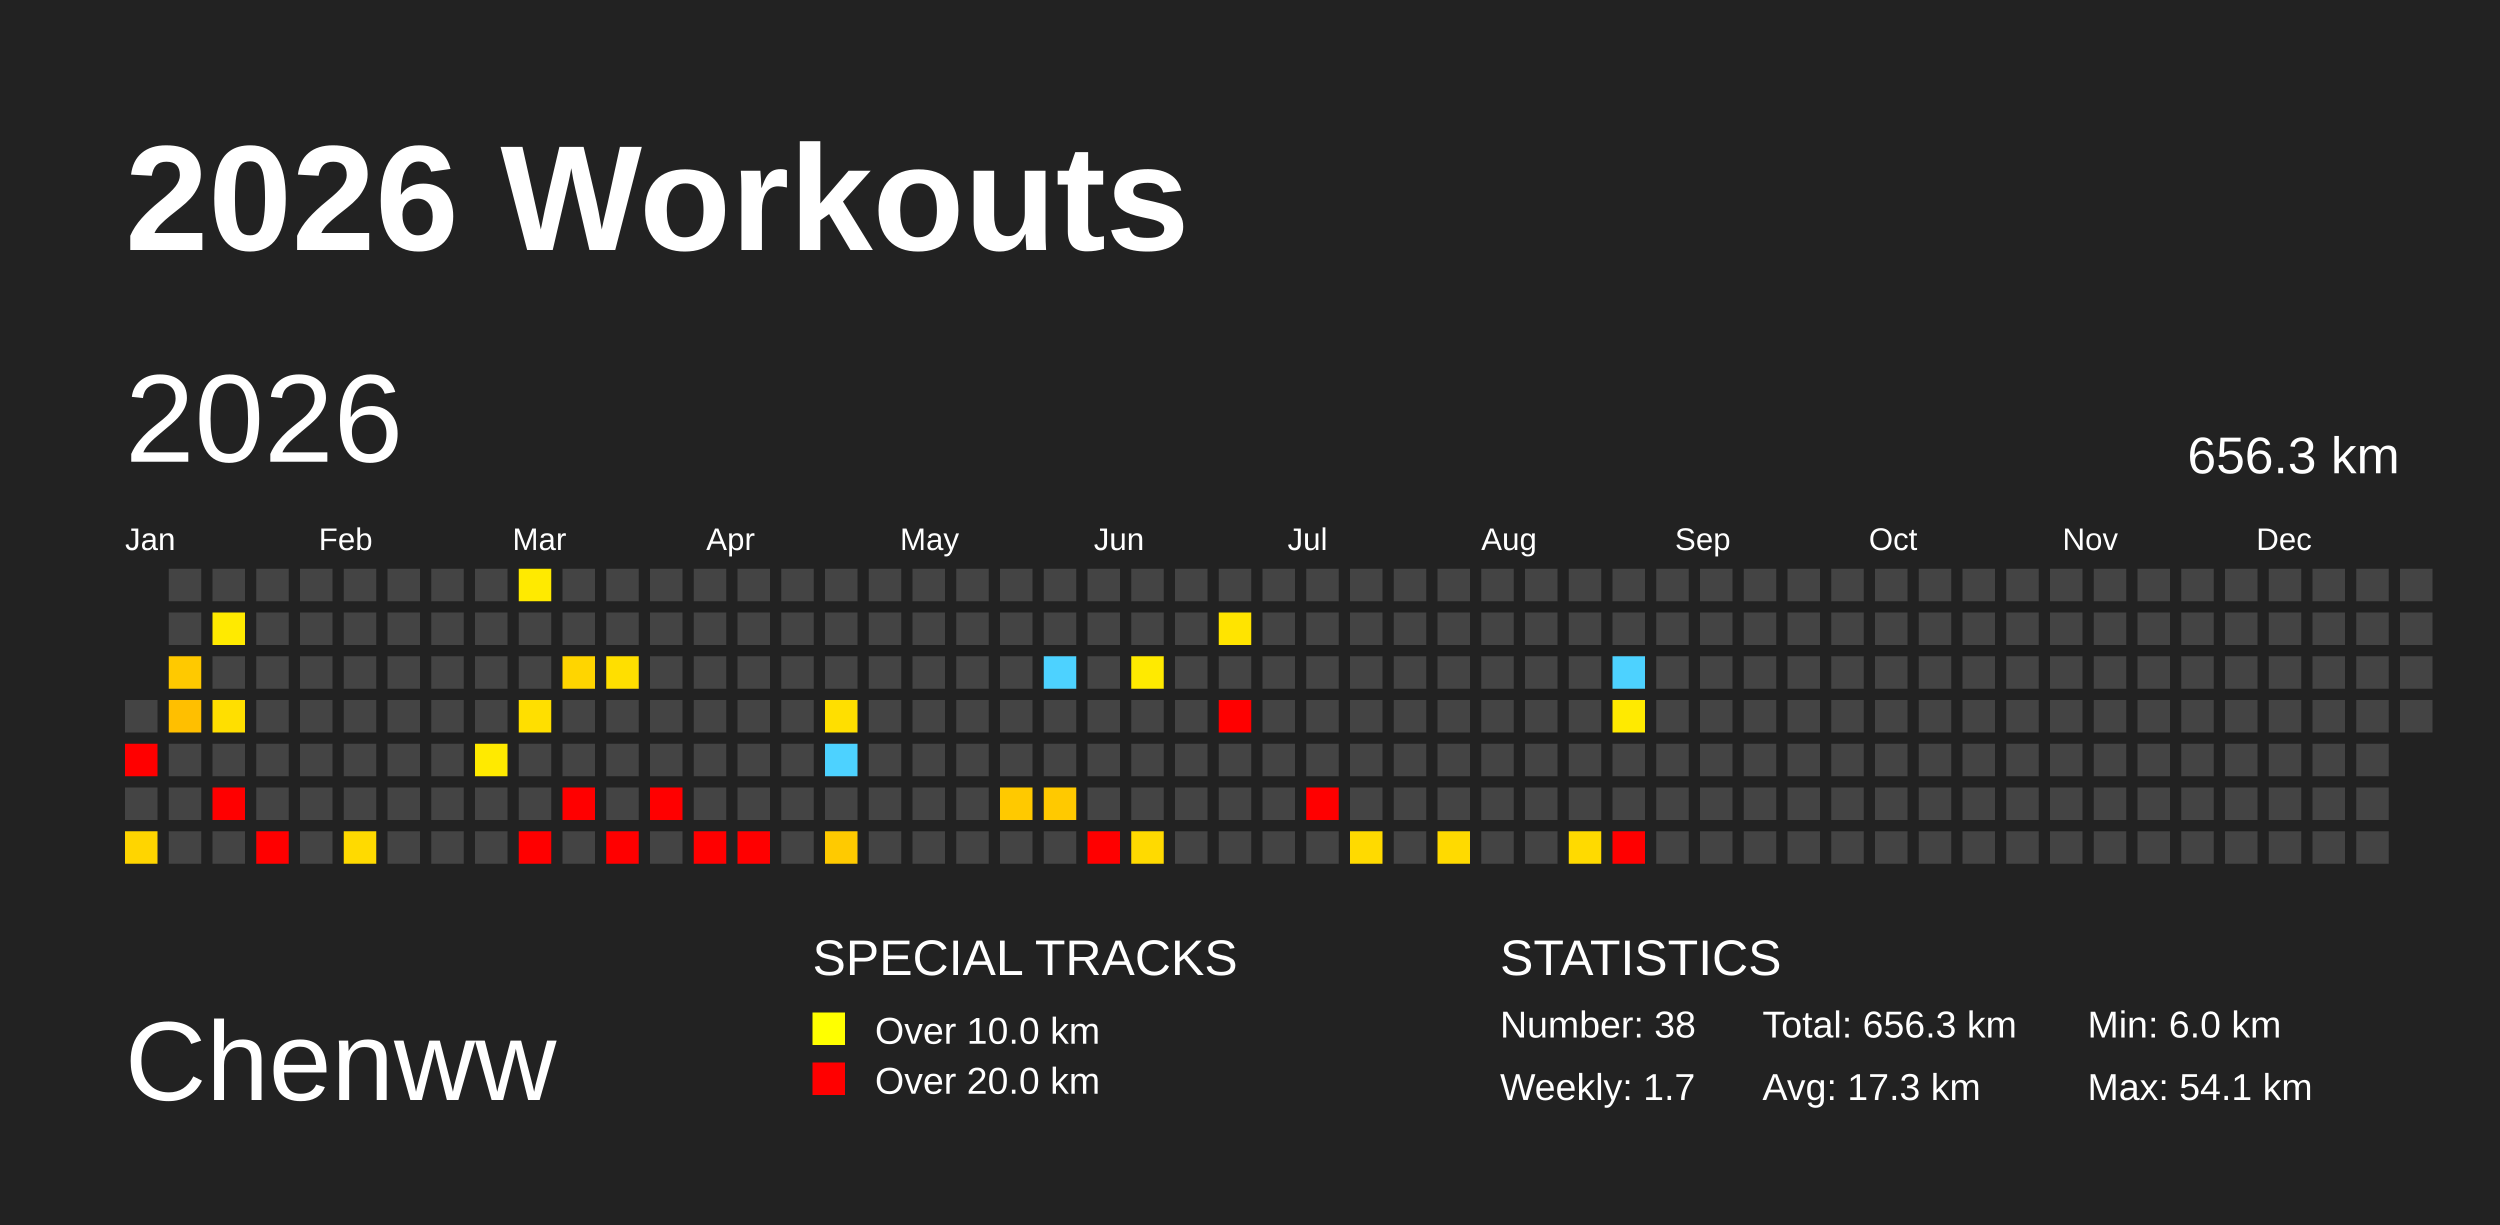
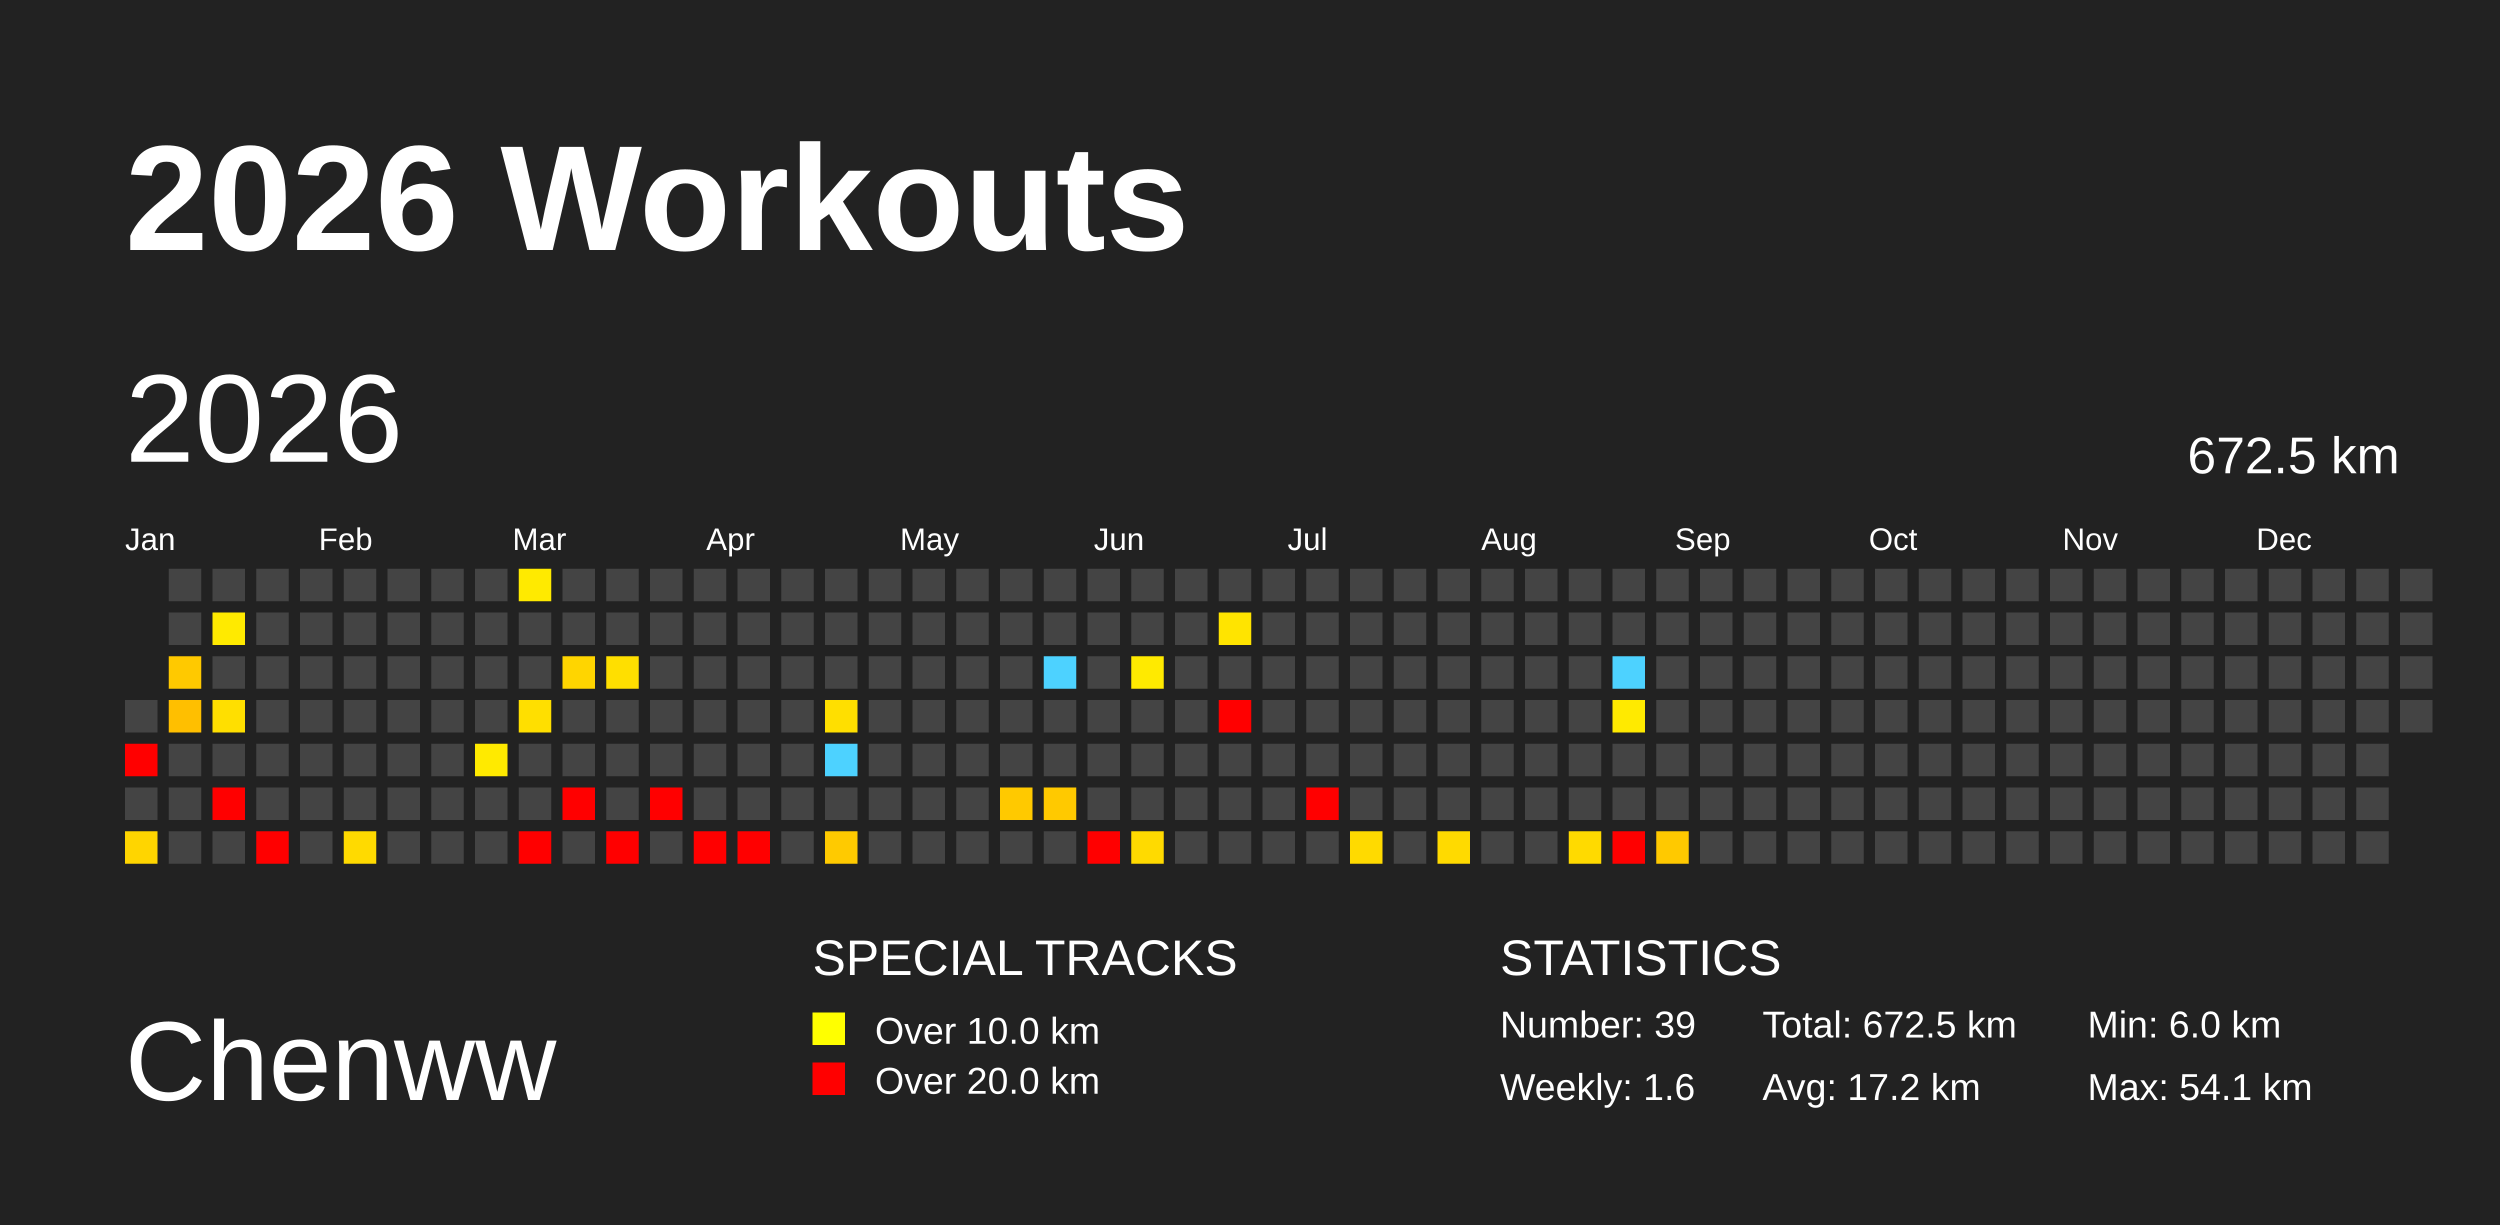
<svg xmlns="http://www.w3.org/2000/svg" baseProfile="full" height="98mm" version="1.1" viewBox="0,0,200,98" width="200mm">
  <defs />
  <rect fill="#222222" height="98" width="200" x="0" y="0" />
  <text fill="#FFFFFF" style="font-size:12px; font-family:Arial; font-weight:bold;" x="10" y="20">2026 Workouts</text>
  <text fill="#FFFFFF" style="font-size:9px; font-family:Arial" x="10" y="88">Chenww</text>
  <text fill="#FFFFFF" style="font-size:4px; font-family:Arial" x="65" y="78">SPECIAL TRACKS</text>
  <rect fill="yellow" height="2.6" width="2.6" x="65" y="81" />
  <text fill="#FFFFFF" style="font-size:3px; font-family:Arial" x="70" y="83.5">Over 10.0 km</text>
  <rect fill="red" height="2.6" width="2.6" x="65" y="85" />
  <text fill="#FFFFFF" style="font-size:3px; font-family:Arial" x="70" y="87.5">Over 20.0 km</text>
  <text fill="#FFFFFF" style="font-size:4px; font-family:Arial" x="120" y="78">STATISTICS</text>
-   <text fill="#FFFFFF" style="font-size:3px; font-family:Arial" x="120" y="83">Number: 38</text>
-   <text fill="#FFFFFF" style="font-size:3px; font-family:Arial" x="120" y="88">Weekly: 1.7</text>
-   <text fill="#FFFFFF" style="font-size:3px; font-family:Arial" x="141" y="83">Total: 656.3 km</text>
-   <text fill="#FFFFFF" style="font-size:3px; font-family:Arial" x="141" y="88">Avg: 17.3 km</text>
+   <text fill="#FFFFFF" style="font-size:3px; font-family:Arial" x="120" y="83">Number: 39</text>
+   <text fill="#FFFFFF" style="font-size:3px; font-family:Arial" x="120" y="88">Weekly: 1.6</text>
+   <text fill="#FFFFFF" style="font-size:3px; font-family:Arial" x="141" y="83">Total: 672.5 km</text>
+   <text fill="#FFFFFF" style="font-size:3px; font-family:Arial" x="141" y="88">Avg: 17.2 km</text>
  <text fill="#FFFFFF" style="font-size:3px; font-family:Arial" x="167" y="83">Min: 6.0 km</text>
  <text fill="#FFFFFF" style="font-size:3px; font-family:Arial" x="167" y="88">Max: 54.1 km</text>
  <text dominant-baseline="hanging" fill="#FFFFFF" style="font-size:10.0px; font-family:Arial;" x="10" y="30">2026</text>
-   <text dominant-baseline="hanging" fill="#FFFFFF" style="font-size:4.125px; font-family:Arial;" x="175" y="35">656.3 km</text>
+   <text dominant-baseline="hanging" fill="#FFFFFF" style="font-size:4.125px; font-family:Arial;" x="175" y="35">672.5 km</text>
  <text fill="#FFFFFF" style="font-size:2.5px; font-family:Arial" x="10.0" y="44">Jan</text>
  <text fill="#FFFFFF" style="font-size:2.5px; font-family:Arial" x="25.5" y="44">Feb</text>
  <text fill="#FFFFFF" style="font-size:2.5px; font-family:Arial" x="41.0" y="44">Mar</text>
  <text fill="#FFFFFF" style="font-size:2.5px; font-family:Arial" x="56.5" y="44">Apr</text>
  <text fill="#FFFFFF" style="font-size:2.5px; font-family:Arial" x="72.0" y="44">May</text>
  <text fill="#FFFFFF" style="font-size:2.5px; font-family:Arial" x="87.5" y="44">Jun</text>
  <text fill="#FFFFFF" style="font-size:2.5px; font-family:Arial" x="103.0" y="44">Jul</text>
  <text fill="#FFFFFF" style="font-size:2.5px; font-family:Arial" x="118.5" y="44">Aug</text>
  <text fill="#FFFFFF" style="font-size:2.5px; font-family:Arial" x="134.0" y="44">Sep</text>
  <text fill="#FFFFFF" style="font-size:2.5px; font-family:Arial" x="149.5" y="44">Oct</text>
  <text fill="#FFFFFF" style="font-size:2.5px; font-family:Arial" x="165.0" y="44">Nov</text>
  <text fill="#FFFFFF" style="font-size:2.5px; font-family:Arial" x="180.5" y="44">Dec</text>
  <rect fill="#444444" height="2.6" width="2.6" x="10.0" y="56.0" />
  <rect fill="red" height="2.6" width="2.6" x="10.0" y="59.5" />
  <rect fill="#444444" height="2.6" width="2.6" x="10.0" y="63.0" />
  <rect fill="#ffd500" height="2.6" width="2.6" x="10.0" y="66.5" />
  <rect fill="#444444" height="2.6" width="2.6" x="13.5" y="45.5" />
  <rect fill="#444444" height="2.6" width="2.6" x="13.5" y="49.0" />
  <rect fill="#ffc900" height="2.6" width="2.6" x="13.5" y="52.5" />
  <rect fill="#ffbf00" height="2.6" width="2.6" x="13.5" y="56.0" />
  <rect fill="#444444" height="2.6" width="2.6" x="13.5" y="59.5" />
  <rect fill="#444444" height="2.6" width="2.6" x="13.5" y="63.0" />
  <rect fill="#444444" height="2.6" width="2.6" x="13.5" y="66.5" />
  <rect fill="#444444" height="2.6" width="2.6" x="17.0" y="45.5" />
  <rect fill="#ffea00" height="2.6" width="2.6" x="17.0" y="49.0" />
  <rect fill="#444444" height="2.6" width="2.6" x="17.0" y="52.5" />
  <rect fill="#ffdf00" height="2.6" width="2.6" x="17.0" y="56.0" />
  <rect fill="#444444" height="2.6" width="2.6" x="17.0" y="59.5" />
  <rect fill="red" height="2.6" width="2.6" x="17.0" y="63.0" />
  <rect fill="#444444" height="2.6" width="2.6" x="17.0" y="66.5" />
  <rect fill="#444444" height="2.6" width="2.6" x="20.5" y="45.5" />
  <rect fill="#444444" height="2.6" width="2.6" x="20.5" y="49.0" />
  <rect fill="#444444" height="2.6" width="2.6" x="20.5" y="52.5" />
  <rect fill="#444444" height="2.6" width="2.6" x="20.5" y="56.0" />
  <rect fill="#444444" height="2.6" width="2.6" x="20.5" y="59.5" />
  <rect fill="#444444" height="2.6" width="2.6" x="20.5" y="63.0" />
  <rect fill="red" height="2.6" width="2.6" x="20.5" y="66.5" />
  <rect fill="#444444" height="2.6" width="2.6" x="24.0" y="45.5" />
  <rect fill="#444444" height="2.6" width="2.6" x="24.0" y="49.0" />
  <rect fill="#444444" height="2.6" width="2.6" x="24.0" y="52.5" />
  <rect fill="#444444" height="2.6" width="2.6" x="24.0" y="56.0" />
  <rect fill="#444444" height="2.6" width="2.6" x="24.0" y="59.5" />
  <rect fill="#444444" height="2.6" width="2.6" x="24.0" y="63.0" />
  <rect fill="#444444" height="2.6" width="2.6" x="24.0" y="66.5" />
  <rect fill="#444444" height="2.6" width="2.6" x="27.5" y="45.5" />
  <rect fill="#444444" height="2.6" width="2.6" x="27.5" y="49.0" />
  <rect fill="#444444" height="2.6" width="2.6" x="27.5" y="52.5" />
  <rect fill="#444444" height="2.6" width="2.6" x="27.5" y="56.0" />
  <rect fill="#444444" height="2.6" width="2.6" x="27.5" y="59.5" />
  <rect fill="#444444" height="2.6" width="2.6" x="27.5" y="63.0" />
  <rect fill="#ffda00" height="2.6" width="2.6" x="27.5" y="66.5" />
  <rect fill="#444444" height="2.6" width="2.6" x="31.0" y="45.5" />
  <rect fill="#444444" height="2.6" width="2.6" x="31.0" y="49.0" />
  <rect fill="#444444" height="2.6" width="2.6" x="31.0" y="52.5" />
  <rect fill="#444444" height="2.6" width="2.6" x="31.0" y="56.0" />
  <rect fill="#444444" height="2.6" width="2.6" x="31.0" y="59.5" />
  <rect fill="#444444" height="2.6" width="2.6" x="31.0" y="63.0" />
  <rect fill="#444444" height="2.6" width="2.6" x="31.0" y="66.5" />
  <rect fill="#444444" height="2.6" width="2.6" x="34.5" y="45.5" />
  <rect fill="#444444" height="2.6" width="2.6" x="34.5" y="49.0" />
  <rect fill="#444444" height="2.6" width="2.6" x="34.5" y="52.5" />
  <rect fill="#444444" height="2.6" width="2.6" x="34.5" y="56.0" />
  <rect fill="#444444" height="2.6" width="2.6" x="34.5" y="59.5" />
  <rect fill="#444444" height="2.6" width="2.6" x="34.5" y="63.0" />
  <rect fill="#444444" height="2.6" width="2.6" x="34.5" y="66.5" />
  <rect fill="#444444" height="2.6" width="2.6" x="38.0" y="45.5" />
  <rect fill="#444444" height="2.6" width="2.6" x="38.0" y="49.0" />
  <rect fill="#444444" height="2.6" width="2.6" x="38.0" y="52.5" />
  <rect fill="#444444" height="2.6" width="2.6" x="38.0" y="56.0" />
  <rect fill="#ffea00" height="2.6" width="2.6" x="38.0" y="59.5" />
  <rect fill="#444444" height="2.6" width="2.6" x="38.0" y="63.0" />
  <rect fill="#444444" height="2.6" width="2.6" x="38.0" y="66.5" />
  <rect fill="#ffea00" height="2.6" width="2.6" x="41.5" y="45.5" />
  <rect fill="#444444" height="2.6" width="2.6" x="41.5" y="49.0" />
  <rect fill="#444444" height="2.6" width="2.6" x="41.5" y="52.5" />
  <rect fill="#ffdf00" height="2.6" width="2.6" x="41.5" y="56.0" />
  <rect fill="#444444" height="2.6" width="2.6" x="41.5" y="59.5" />
  <rect fill="#444444" height="2.6" width="2.6" x="41.5" y="63.0" />
  <rect fill="red" height="2.6" width="2.6" x="41.5" y="66.5" />
  <rect fill="#444444" height="2.6" width="2.6" x="45.0" y="45.5" />
  <rect fill="#444444" height="2.6" width="2.6" x="45.0" y="49.0" />
  <rect fill="#ffd500" height="2.6" width="2.6" x="45.0" y="52.5" />
  <rect fill="#444444" height="2.6" width="2.6" x="45.0" y="56.0" />
  <rect fill="#444444" height="2.6" width="2.6" x="45.0" y="59.5" />
  <rect fill="red" height="2.6" width="2.6" x="45.0" y="63.0" />
  <rect fill="#444444" height="2.6" width="2.6" x="45.0" y="66.5" />
  <rect fill="#444444" height="2.6" width="2.6" x="48.5" y="45.5" />
  <rect fill="#444444" height="2.6" width="2.6" x="48.5" y="49.0" />
  <rect fill="#ffdf00" height="2.6" width="2.6" x="48.5" y="52.5" />
  <rect fill="#444444" height="2.6" width="2.6" x="48.5" y="56.0" />
  <rect fill="#444444" height="2.6" width="2.6" x="48.5" y="59.5" />
  <rect fill="#444444" height="2.6" width="2.6" x="48.5" y="63.0" />
  <rect fill="red" height="2.6" width="2.6" x="48.5" y="66.5" />
  <rect fill="#444444" height="2.6" width="2.6" x="52.0" y="45.5" />
  <rect fill="#444444" height="2.6" width="2.6" x="52.0" y="49.0" />
  <rect fill="#444444" height="2.6" width="2.6" x="52.0" y="52.5" />
  <rect fill="#444444" height="2.6" width="2.6" x="52.0" y="56.0" />
  <rect fill="#444444" height="2.6" width="2.6" x="52.0" y="59.5" />
  <rect fill="red" height="2.6" width="2.6" x="52.0" y="63.0" />
  <rect fill="#444444" height="2.6" width="2.6" x="52.0" y="66.5" />
  <rect fill="#444444" height="2.6" width="2.6" x="55.5" y="45.5" />
  <rect fill="#444444" height="2.6" width="2.6" x="55.5" y="49.0" />
  <rect fill="#444444" height="2.6" width="2.6" x="55.5" y="52.5" />
  <rect fill="#444444" height="2.6" width="2.6" x="55.5" y="56.0" />
  <rect fill="#444444" height="2.6" width="2.6" x="55.5" y="59.5" />
  <rect fill="#444444" height="2.6" width="2.6" x="55.5" y="63.0" />
  <rect fill="red" height="2.6" width="2.6" x="55.5" y="66.5" />
  <rect fill="#444444" height="2.6" width="2.6" x="59.0" y="45.5" />
  <rect fill="#444444" height="2.6" width="2.6" x="59.0" y="49.0" />
  <rect fill="#444444" height="2.6" width="2.6" x="59.0" y="52.5" />
  <rect fill="#444444" height="2.6" width="2.6" x="59.0" y="56.0" />
  <rect fill="#444444" height="2.6" width="2.6" x="59.0" y="59.5" />
  <rect fill="#444444" height="2.6" width="2.6" x="59.0" y="63.0" />
  <rect fill="red" height="2.6" width="2.6" x="59.0" y="66.5" />
  <rect fill="#444444" height="2.6" width="2.6" x="62.5" y="45.5" />
  <rect fill="#444444" height="2.6" width="2.6" x="62.5" y="49.0" />
  <rect fill="#444444" height="2.6" width="2.6" x="62.5" y="52.5" />
  <rect fill="#444444" height="2.6" width="2.6" x="62.5" y="56.0" />
  <rect fill="#444444" height="2.6" width="2.6" x="62.5" y="59.5" />
  <rect fill="#444444" height="2.6" width="2.6" x="62.5" y="63.0" />
  <rect fill="#444444" height="2.6" width="2.6" x="62.5" y="66.5" />
  <rect fill="#444444" height="2.6" width="2.6" x="66.0" y="45.5" />
  <rect fill="#444444" height="2.6" width="2.6" x="66.0" y="49.0" />
  <rect fill="#444444" height="2.6" width="2.6" x="66.0" y="52.5" />
  <rect fill="#ffdf00" height="2.6" width="2.6" x="66.0" y="56.0" />
  <rect fill="#4dd2ff" height="2.6" width="2.6" x="66.0" y="59.5" />
  <rect fill="#444444" height="2.6" width="2.6" x="66.0" y="63.0" />
  <rect fill="#ffca00" height="2.6" width="2.6" x="66.0" y="66.5" />
  <rect fill="#444444" height="2.6" width="2.6" x="69.5" y="45.5" />
  <rect fill="#444444" height="2.6" width="2.6" x="69.5" y="49.0" />
  <rect fill="#444444" height="2.6" width="2.6" x="69.5" y="52.5" />
  <rect fill="#444444" height="2.6" width="2.6" x="69.5" y="56.0" />
  <rect fill="#444444" height="2.6" width="2.6" x="69.5" y="59.5" />
  <rect fill="#444444" height="2.6" width="2.6" x="69.5" y="63.0" />
  <rect fill="#444444" height="2.6" width="2.6" x="69.5" y="66.5" />
  <rect fill="#444444" height="2.6" width="2.6" x="73.0" y="45.5" />
  <rect fill="#444444" height="2.6" width="2.6" x="73.0" y="49.0" />
  <rect fill="#444444" height="2.6" width="2.6" x="73.0" y="52.5" />
  <rect fill="#444444" height="2.6" width="2.6" x="73.0" y="56.0" />
  <rect fill="#444444" height="2.6" width="2.6" x="73.0" y="59.5" />
  <rect fill="#444444" height="2.6" width="2.6" x="73.0" y="63.0" />
  <rect fill="#444444" height="2.6" width="2.6" x="73.0" y="66.5" />
  <rect fill="#444444" height="2.6" width="2.6" x="76.5" y="45.5" />
  <rect fill="#444444" height="2.6" width="2.6" x="76.5" y="49.0" />
  <rect fill="#444444" height="2.6" width="2.6" x="76.5" y="52.5" />
  <rect fill="#444444" height="2.6" width="2.6" x="76.5" y="56.0" />
  <rect fill="#444444" height="2.6" width="2.6" x="76.5" y="59.5" />
  <rect fill="#444444" height="2.6" width="2.6" x="76.5" y="63.0" />
  <rect fill="#444444" height="2.6" width="2.6" x="76.5" y="66.5" />
  <rect fill="#444444" height="2.6" width="2.6" x="80.0" y="45.5" />
  <rect fill="#444444" height="2.6" width="2.6" x="80.0" y="49.0" />
  <rect fill="#444444" height="2.6" width="2.6" x="80.0" y="52.5" />
  <rect fill="#444444" height="2.6" width="2.6" x="80.0" y="56.0" />
  <rect fill="#444444" height="2.6" width="2.6" x="80.0" y="59.5" />
  <rect fill="#ffc900" height="2.6" width="2.6" x="80.0" y="63.0" />
  <rect fill="#444444" height="2.6" width="2.6" x="80.0" y="66.5" />
  <rect fill="#444444" height="2.6" width="2.6" x="83.5" y="45.5" />
  <rect fill="#444444" height="2.6" width="2.6" x="83.5" y="49.0" />
  <rect fill="#4dd2ff" height="2.6" width="2.6" x="83.5" y="52.5" />
  <rect fill="#444444" height="2.6" width="2.6" x="83.5" y="56.0" />
  <rect fill="#444444" height="2.6" width="2.6" x="83.5" y="59.5" />
  <rect fill="#ffc900" height="2.6" width="2.6" x="83.5" y="63.0" />
  <rect fill="#444444" height="2.6" width="2.6" x="83.5" y="66.5" />
  <rect fill="#444444" height="2.6" width="2.6" x="87.0" y="45.5" />
  <rect fill="#444444" height="2.6" width="2.6" x="87.0" y="49.0" />
  <rect fill="#444444" height="2.6" width="2.6" x="87.0" y="52.5" />
  <rect fill="#444444" height="2.6" width="2.6" x="87.0" y="56.0" />
  <rect fill="#444444" height="2.6" width="2.6" x="87.0" y="59.5" />
  <rect fill="#444444" height="2.6" width="2.6" x="87.0" y="63.0" />
  <rect fill="red" height="2.6" width="2.6" x="87.0" y="66.5" />
  <rect fill="#444444" height="2.6" width="2.6" x="90.5" y="45.5" />
  <rect fill="#444444" height="2.6" width="2.6" x="90.5" y="49.0" />
  <rect fill="#ffea00" height="2.6" width="2.6" x="90.5" y="52.5" />
  <rect fill="#444444" height="2.6" width="2.6" x="90.5" y="56.0" />
  <rect fill="#444444" height="2.6" width="2.6" x="90.5" y="59.5" />
  <rect fill="#444444" height="2.6" width="2.6" x="90.5" y="63.0" />
  <rect fill="#ffda00" height="2.6" width="2.6" x="90.5" y="66.5" />
  <rect fill="#444444" height="2.6" width="2.6" x="94.0" y="45.5" />
  <rect fill="#444444" height="2.6" width="2.6" x="94.0" y="49.0" />
  <rect fill="#444444" height="2.6" width="2.6" x="94.0" y="52.5" />
  <rect fill="#444444" height="2.6" width="2.6" x="94.0" y="56.0" />
  <rect fill="#444444" height="2.6" width="2.6" x="94.0" y="59.5" />
  <rect fill="#444444" height="2.6" width="2.6" x="94.0" y="63.0" />
  <rect fill="#444444" height="2.6" width="2.6" x="94.0" y="66.5" />
  <rect fill="#444444" height="2.6" width="2.6" x="97.5" y="45.5" />
  <rect fill="#ffe400" height="2.6" width="2.6" x="97.5" y="49.0" />
  <rect fill="#444444" height="2.6" width="2.6" x="97.5" y="52.5" />
  <rect fill="red" height="2.6" width="2.6" x="97.5" y="56.0" />
  <rect fill="#444444" height="2.6" width="2.6" x="97.5" y="59.5" />
  <rect fill="#444444" height="2.6" width="2.6" x="97.5" y="63.0" />
  <rect fill="#444444" height="2.6" width="2.6" x="97.5" y="66.5" />
  <rect fill="#444444" height="2.6" width="2.6" x="101.0" y="45.5" />
  <rect fill="#444444" height="2.6" width="2.6" x="101.0" y="49.0" />
  <rect fill="#444444" height="2.6" width="2.6" x="101.0" y="52.5" />
  <rect fill="#444444" height="2.6" width="2.6" x="101.0" y="56.0" />
  <rect fill="#444444" height="2.6" width="2.6" x="101.0" y="59.5" />
  <rect fill="#444444" height="2.6" width="2.6" x="101.0" y="63.0" />
  <rect fill="#444444" height="2.6" width="2.6" x="101.0" y="66.5" />
  <rect fill="#444444" height="2.6" width="2.6" x="104.5" y="45.5" />
  <rect fill="#444444" height="2.6" width="2.6" x="104.5" y="49.0" />
  <rect fill="#444444" height="2.6" width="2.6" x="104.5" y="52.5" />
  <rect fill="#444444" height="2.6" width="2.6" x="104.5" y="56.0" />
  <rect fill="#444444" height="2.6" width="2.6" x="104.5" y="59.5" />
  <rect fill="red" height="2.6" width="2.6" x="104.5" y="63.0" />
  <rect fill="#444444" height="2.6" width="2.6" x="104.5" y="66.5" />
  <rect fill="#444444" height="2.6" width="2.6" x="108.0" y="45.5" />
  <rect fill="#444444" height="2.6" width="2.6" x="108.0" y="49.0" />
  <rect fill="#444444" height="2.6" width="2.6" x="108.0" y="52.5" />
  <rect fill="#444444" height="2.6" width="2.6" x="108.0" y="56.0" />
  <rect fill="#444444" height="2.6" width="2.6" x="108.0" y="59.5" />
  <rect fill="#444444" height="2.6" width="2.6" x="108.0" y="63.0" />
  <rect fill="#ffda00" height="2.6" width="2.6" x="108.0" y="66.5" />
  <rect fill="#444444" height="2.6" width="2.6" x="111.5" y="45.5" />
  <rect fill="#444444" height="2.6" width="2.6" x="111.5" y="49.0" />
  <rect fill="#444444" height="2.6" width="2.6" x="111.5" y="52.5" />
  <rect fill="#444444" height="2.6" width="2.6" x="111.5" y="56.0" />
  <rect fill="#444444" height="2.6" width="2.6" x="111.5" y="59.5" />
  <rect fill="#444444" height="2.6" width="2.6" x="111.5" y="63.0" />
  <rect fill="#444444" height="2.6" width="2.6" x="111.5" y="66.5" />
  <rect fill="#444444" height="2.6" width="2.6" x="115.0" y="45.5" />
  <rect fill="#444444" height="2.6" width="2.6" x="115.0" y="49.0" />
  <rect fill="#444444" height="2.6" width="2.6" x="115.0" y="52.5" />
  <rect fill="#444444" height="2.6" width="2.6" x="115.0" y="56.0" />
  <rect fill="#444444" height="2.6" width="2.6" x="115.0" y="59.5" />
  <rect fill="#444444" height="2.6" width="2.6" x="115.0" y="63.0" />
  <rect fill="#ffda00" height="2.6" width="2.6" x="115.0" y="66.5" />
  <rect fill="#444444" height="2.6" width="2.6" x="118.5" y="45.5" />
  <rect fill="#444444" height="2.6" width="2.6" x="118.5" y="49.0" />
  <rect fill="#444444" height="2.6" width="2.6" x="118.5" y="52.5" />
  <rect fill="#444444" height="2.6" width="2.6" x="118.5" y="56.0" />
  <rect fill="#444444" height="2.6" width="2.6" x="118.5" y="59.5" />
  <rect fill="#444444" height="2.6" width="2.6" x="118.5" y="63.0" />
  <rect fill="#444444" height="2.6" width="2.6" x="118.5" y="66.5" />
  <rect fill="#444444" height="2.6" width="2.6" x="122.0" y="45.5" />
  <rect fill="#444444" height="2.6" width="2.6" x="122.0" y="49.0" />
  <rect fill="#444444" height="2.6" width="2.6" x="122.0" y="52.5" />
  <rect fill="#444444" height="2.6" width="2.6" x="122.0" y="56.0" />
  <rect fill="#444444" height="2.6" width="2.6" x="122.0" y="59.5" />
  <rect fill="#444444" height="2.6" width="2.6" x="122.0" y="63.0" />
  <rect fill="#444444" height="2.6" width="2.6" x="122.0" y="66.5" />
  <rect fill="#444444" height="2.6" width="2.6" x="125.5" y="45.5" />
  <rect fill="#444444" height="2.6" width="2.6" x="125.5" y="49.0" />
  <rect fill="#444444" height="2.6" width="2.6" x="125.5" y="52.5" />
  <rect fill="#444444" height="2.6" width="2.6" x="125.5" y="56.0" />
  <rect fill="#444444" height="2.6" width="2.6" x="125.5" y="59.5" />
  <rect fill="#444444" height="2.6" width="2.6" x="125.5" y="63.0" />
  <rect fill="#ffda00" height="2.6" width="2.6" x="125.5" y="66.5" />
  <rect fill="#444444" height="2.6" width="2.6" x="129.0" y="45.5" />
  <rect fill="#444444" height="2.6" width="2.6" x="129.0" y="49.0" />
  <rect fill="#4dd2ff" height="2.6" width="2.6" x="129.0" y="52.5" />
  <rect fill="#ffea00" height="2.6" width="2.6" x="129.0" y="56.0" />
  <rect fill="#444444" height="2.6" width="2.6" x="129.0" y="59.5" />
  <rect fill="#444444" height="2.6" width="2.6" x="129.0" y="63.0" />
  <rect fill="red" height="2.6" width="2.6" x="129.0" y="66.5" />
  <rect fill="#444444" height="2.6" width="2.6" x="132.5" y="45.5" />
  <rect fill="#444444" height="2.6" width="2.6" x="132.5" y="49.0" />
  <rect fill="#444444" height="2.6" width="2.6" x="132.5" y="52.5" />
  <rect fill="#444444" height="2.6" width="2.6" x="132.5" y="56.0" />
  <rect fill="#444444" height="2.6" width="2.6" x="132.5" y="59.5" />
  <rect fill="#444444" height="2.6" width="2.6" x="132.5" y="63.0" />
-   <rect fill="#444444" height="2.6" width="2.6" x="132.5" y="66.5" />
+   <rect fill="#ffc900" height="2.6" width="2.6" x="132.5" y="66.5" />
  <rect fill="#444444" height="2.6" width="2.6" x="136.0" y="45.5" />
  <rect fill="#444444" height="2.6" width="2.6" x="136.0" y="49.0" />
  <rect fill="#444444" height="2.6" width="2.6" x="136.0" y="52.5" />
  <rect fill="#444444" height="2.6" width="2.6" x="136.0" y="56.0" />
  <rect fill="#444444" height="2.6" width="2.6" x="136.0" y="59.5" />
  <rect fill="#444444" height="2.6" width="2.6" x="136.0" y="63.0" />
  <rect fill="#444444" height="2.6" width="2.6" x="136.0" y="66.5" />
  <rect fill="#444444" height="2.6" width="2.6" x="139.5" y="45.5" />
  <rect fill="#444444" height="2.6" width="2.6" x="139.5" y="49.0" />
  <rect fill="#444444" height="2.6" width="2.6" x="139.5" y="52.5" />
  <rect fill="#444444" height="2.6" width="2.6" x="139.5" y="56.0" />
  <rect fill="#444444" height="2.6" width="2.6" x="139.5" y="59.5" />
  <rect fill="#444444" height="2.6" width="2.6" x="139.5" y="63.0" />
  <rect fill="#444444" height="2.6" width="2.6" x="139.5" y="66.5" />
  <rect fill="#444444" height="2.6" width="2.6" x="143.0" y="45.5" />
  <rect fill="#444444" height="2.6" width="2.6" x="143.0" y="49.0" />
  <rect fill="#444444" height="2.6" width="2.6" x="143.0" y="52.5" />
  <rect fill="#444444" height="2.6" width="2.6" x="143.0" y="56.0" />
  <rect fill="#444444" height="2.6" width="2.6" x="143.0" y="59.5" />
  <rect fill="#444444" height="2.6" width="2.6" x="143.0" y="63.0" />
  <rect fill="#444444" height="2.6" width="2.6" x="143.0" y="66.5" />
  <rect fill="#444444" height="2.6" width="2.6" x="146.5" y="45.5" />
  <rect fill="#444444" height="2.6" width="2.6" x="146.5" y="49.0" />
  <rect fill="#444444" height="2.6" width="2.6" x="146.5" y="52.5" />
  <rect fill="#444444" height="2.6" width="2.6" x="146.5" y="56.0" />
  <rect fill="#444444" height="2.6" width="2.6" x="146.5" y="59.5" />
  <rect fill="#444444" height="2.6" width="2.6" x="146.5" y="63.0" />
  <rect fill="#444444" height="2.6" width="2.6" x="146.5" y="66.5" />
  <rect fill="#444444" height="2.6" width="2.6" x="150.0" y="45.5" />
  <rect fill="#444444" height="2.6" width="2.6" x="150.0" y="49.0" />
  <rect fill="#444444" height="2.6" width="2.6" x="150.0" y="52.5" />
  <rect fill="#444444" height="2.6" width="2.6" x="150.0" y="56.0" />
  <rect fill="#444444" height="2.6" width="2.6" x="150.0" y="59.5" />
  <rect fill="#444444" height="2.6" width="2.6" x="150.0" y="63.0" />
  <rect fill="#444444" height="2.6" width="2.6" x="150.0" y="66.5" />
  <rect fill="#444444" height="2.6" width="2.6" x="153.5" y="45.5" />
  <rect fill="#444444" height="2.6" width="2.6" x="153.5" y="49.0" />
  <rect fill="#444444" height="2.6" width="2.6" x="153.5" y="52.5" />
  <rect fill="#444444" height="2.6" width="2.6" x="153.5" y="56.0" />
  <rect fill="#444444" height="2.6" width="2.6" x="153.5" y="59.5" />
  <rect fill="#444444" height="2.6" width="2.6" x="153.5" y="63.0" />
  <rect fill="#444444" height="2.6" width="2.6" x="153.5" y="66.5" />
  <rect fill="#444444" height="2.6" width="2.6" x="157.0" y="45.5" />
  <rect fill="#444444" height="2.6" width="2.6" x="157.0" y="49.0" />
  <rect fill="#444444" height="2.6" width="2.6" x="157.0" y="52.5" />
  <rect fill="#444444" height="2.6" width="2.6" x="157.0" y="56.0" />
  <rect fill="#444444" height="2.6" width="2.6" x="157.0" y="59.5" />
  <rect fill="#444444" height="2.6" width="2.6" x="157.0" y="63.0" />
  <rect fill="#444444" height="2.6" width="2.6" x="157.0" y="66.5" />
  <rect fill="#444444" height="2.6" width="2.6" x="160.5" y="45.5" />
  <rect fill="#444444" height="2.6" width="2.6" x="160.5" y="49.0" />
  <rect fill="#444444" height="2.6" width="2.6" x="160.5" y="52.5" />
  <rect fill="#444444" height="2.6" width="2.6" x="160.5" y="56.0" />
  <rect fill="#444444" height="2.6" width="2.6" x="160.5" y="59.5" />
  <rect fill="#444444" height="2.6" width="2.6" x="160.5" y="63.0" />
  <rect fill="#444444" height="2.6" width="2.6" x="160.5" y="66.5" />
  <rect fill="#444444" height="2.6" width="2.6" x="164.0" y="45.5" />
  <rect fill="#444444" height="2.6" width="2.6" x="164.0" y="49.0" />
  <rect fill="#444444" height="2.6" width="2.6" x="164.0" y="52.5" />
  <rect fill="#444444" height="2.6" width="2.6" x="164.0" y="56.0" />
  <rect fill="#444444" height="2.6" width="2.6" x="164.0" y="59.5" />
  <rect fill="#444444" height="2.6" width="2.6" x="164.0" y="63.0" />
  <rect fill="#444444" height="2.6" width="2.6" x="164.0" y="66.5" />
  <rect fill="#444444" height="2.6" width="2.6" x="167.5" y="45.5" />
  <rect fill="#444444" height="2.6" width="2.6" x="167.5" y="49.0" />
  <rect fill="#444444" height="2.6" width="2.6" x="167.5" y="52.5" />
  <rect fill="#444444" height="2.6" width="2.6" x="167.5" y="56.0" />
  <rect fill="#444444" height="2.6" width="2.6" x="167.5" y="59.5" />
  <rect fill="#444444" height="2.6" width="2.6" x="167.5" y="63.0" />
  <rect fill="#444444" height="2.6" width="2.6" x="167.5" y="66.5" />
  <rect fill="#444444" height="2.6" width="2.6" x="171.0" y="45.5" />
  <rect fill="#444444" height="2.6" width="2.6" x="171.0" y="49.0" />
  <rect fill="#444444" height="2.6" width="2.6" x="171.0" y="52.5" />
  <rect fill="#444444" height="2.6" width="2.6" x="171.0" y="56.0" />
  <rect fill="#444444" height="2.6" width="2.6" x="171.0" y="59.5" />
  <rect fill="#444444" height="2.6" width="2.6" x="171.0" y="63.0" />
  <rect fill="#444444" height="2.6" width="2.6" x="171.0" y="66.5" />
  <rect fill="#444444" height="2.6" width="2.6" x="174.5" y="45.5" />
  <rect fill="#444444" height="2.6" width="2.6" x="174.5" y="49.0" />
  <rect fill="#444444" height="2.6" width="2.6" x="174.5" y="52.5" />
  <rect fill="#444444" height="2.6" width="2.6" x="174.5" y="56.0" />
  <rect fill="#444444" height="2.6" width="2.6" x="174.5" y="59.5" />
  <rect fill="#444444" height="2.6" width="2.6" x="174.5" y="63.0" />
  <rect fill="#444444" height="2.6" width="2.6" x="174.5" y="66.5" />
  <rect fill="#444444" height="2.6" width="2.6" x="178.0" y="45.5" />
  <rect fill="#444444" height="2.6" width="2.6" x="178.0" y="49.0" />
  <rect fill="#444444" height="2.6" width="2.6" x="178.0" y="52.5" />
  <rect fill="#444444" height="2.6" width="2.6" x="178.0" y="56.0" />
  <rect fill="#444444" height="2.6" width="2.6" x="178.0" y="59.5" />
  <rect fill="#444444" height="2.6" width="2.6" x="178.0" y="63.0" />
  <rect fill="#444444" height="2.6" width="2.6" x="178.0" y="66.5" />
  <rect fill="#444444" height="2.6" width="2.6" x="181.5" y="45.5" />
  <rect fill="#444444" height="2.6" width="2.6" x="181.5" y="49.0" />
  <rect fill="#444444" height="2.6" width="2.6" x="181.5" y="52.5" />
  <rect fill="#444444" height="2.6" width="2.6" x="181.5" y="56.0" />
  <rect fill="#444444" height="2.6" width="2.6" x="181.5" y="59.5" />
  <rect fill="#444444" height="2.6" width="2.6" x="181.5" y="63.0" />
  <rect fill="#444444" height="2.6" width="2.6" x="181.5" y="66.5" />
  <rect fill="#444444" height="2.6" width="2.6" x="185.0" y="45.5" />
  <rect fill="#444444" height="2.6" width="2.6" x="185.0" y="49.0" />
  <rect fill="#444444" height="2.6" width="2.6" x="185.0" y="52.5" />
  <rect fill="#444444" height="2.6" width="2.6" x="185.0" y="56.0" />
  <rect fill="#444444" height="2.6" width="2.6" x="185.0" y="59.5" />
  <rect fill="#444444" height="2.6" width="2.6" x="185.0" y="63.0" />
  <rect fill="#444444" height="2.6" width="2.6" x="185.0" y="66.5" />
  <rect fill="#444444" height="2.6" width="2.6" x="188.5" y="45.5" />
  <rect fill="#444444" height="2.6" width="2.6" x="188.5" y="49.0" />
  <rect fill="#444444" height="2.6" width="2.6" x="188.5" y="52.5" />
  <rect fill="#444444" height="2.6" width="2.6" x="188.5" y="56.0" />
  <rect fill="#444444" height="2.6" width="2.6" x="188.5" y="59.5" />
  <rect fill="#444444" height="2.6" width="2.6" x="188.5" y="63.0" />
  <rect fill="#444444" height="2.6" width="2.6" x="188.5" y="66.5" />
  <rect fill="#444444" height="2.6" width="2.6" x="192.0" y="45.5" />
  <rect fill="#444444" height="2.6" width="2.6" x="192.0" y="49.0" />
  <rect fill="#444444" height="2.6" width="2.6" x="192.0" y="52.5" />
  <rect fill="#444444" height="2.6" width="2.6" x="192.0" y="56.0" />
</svg>
